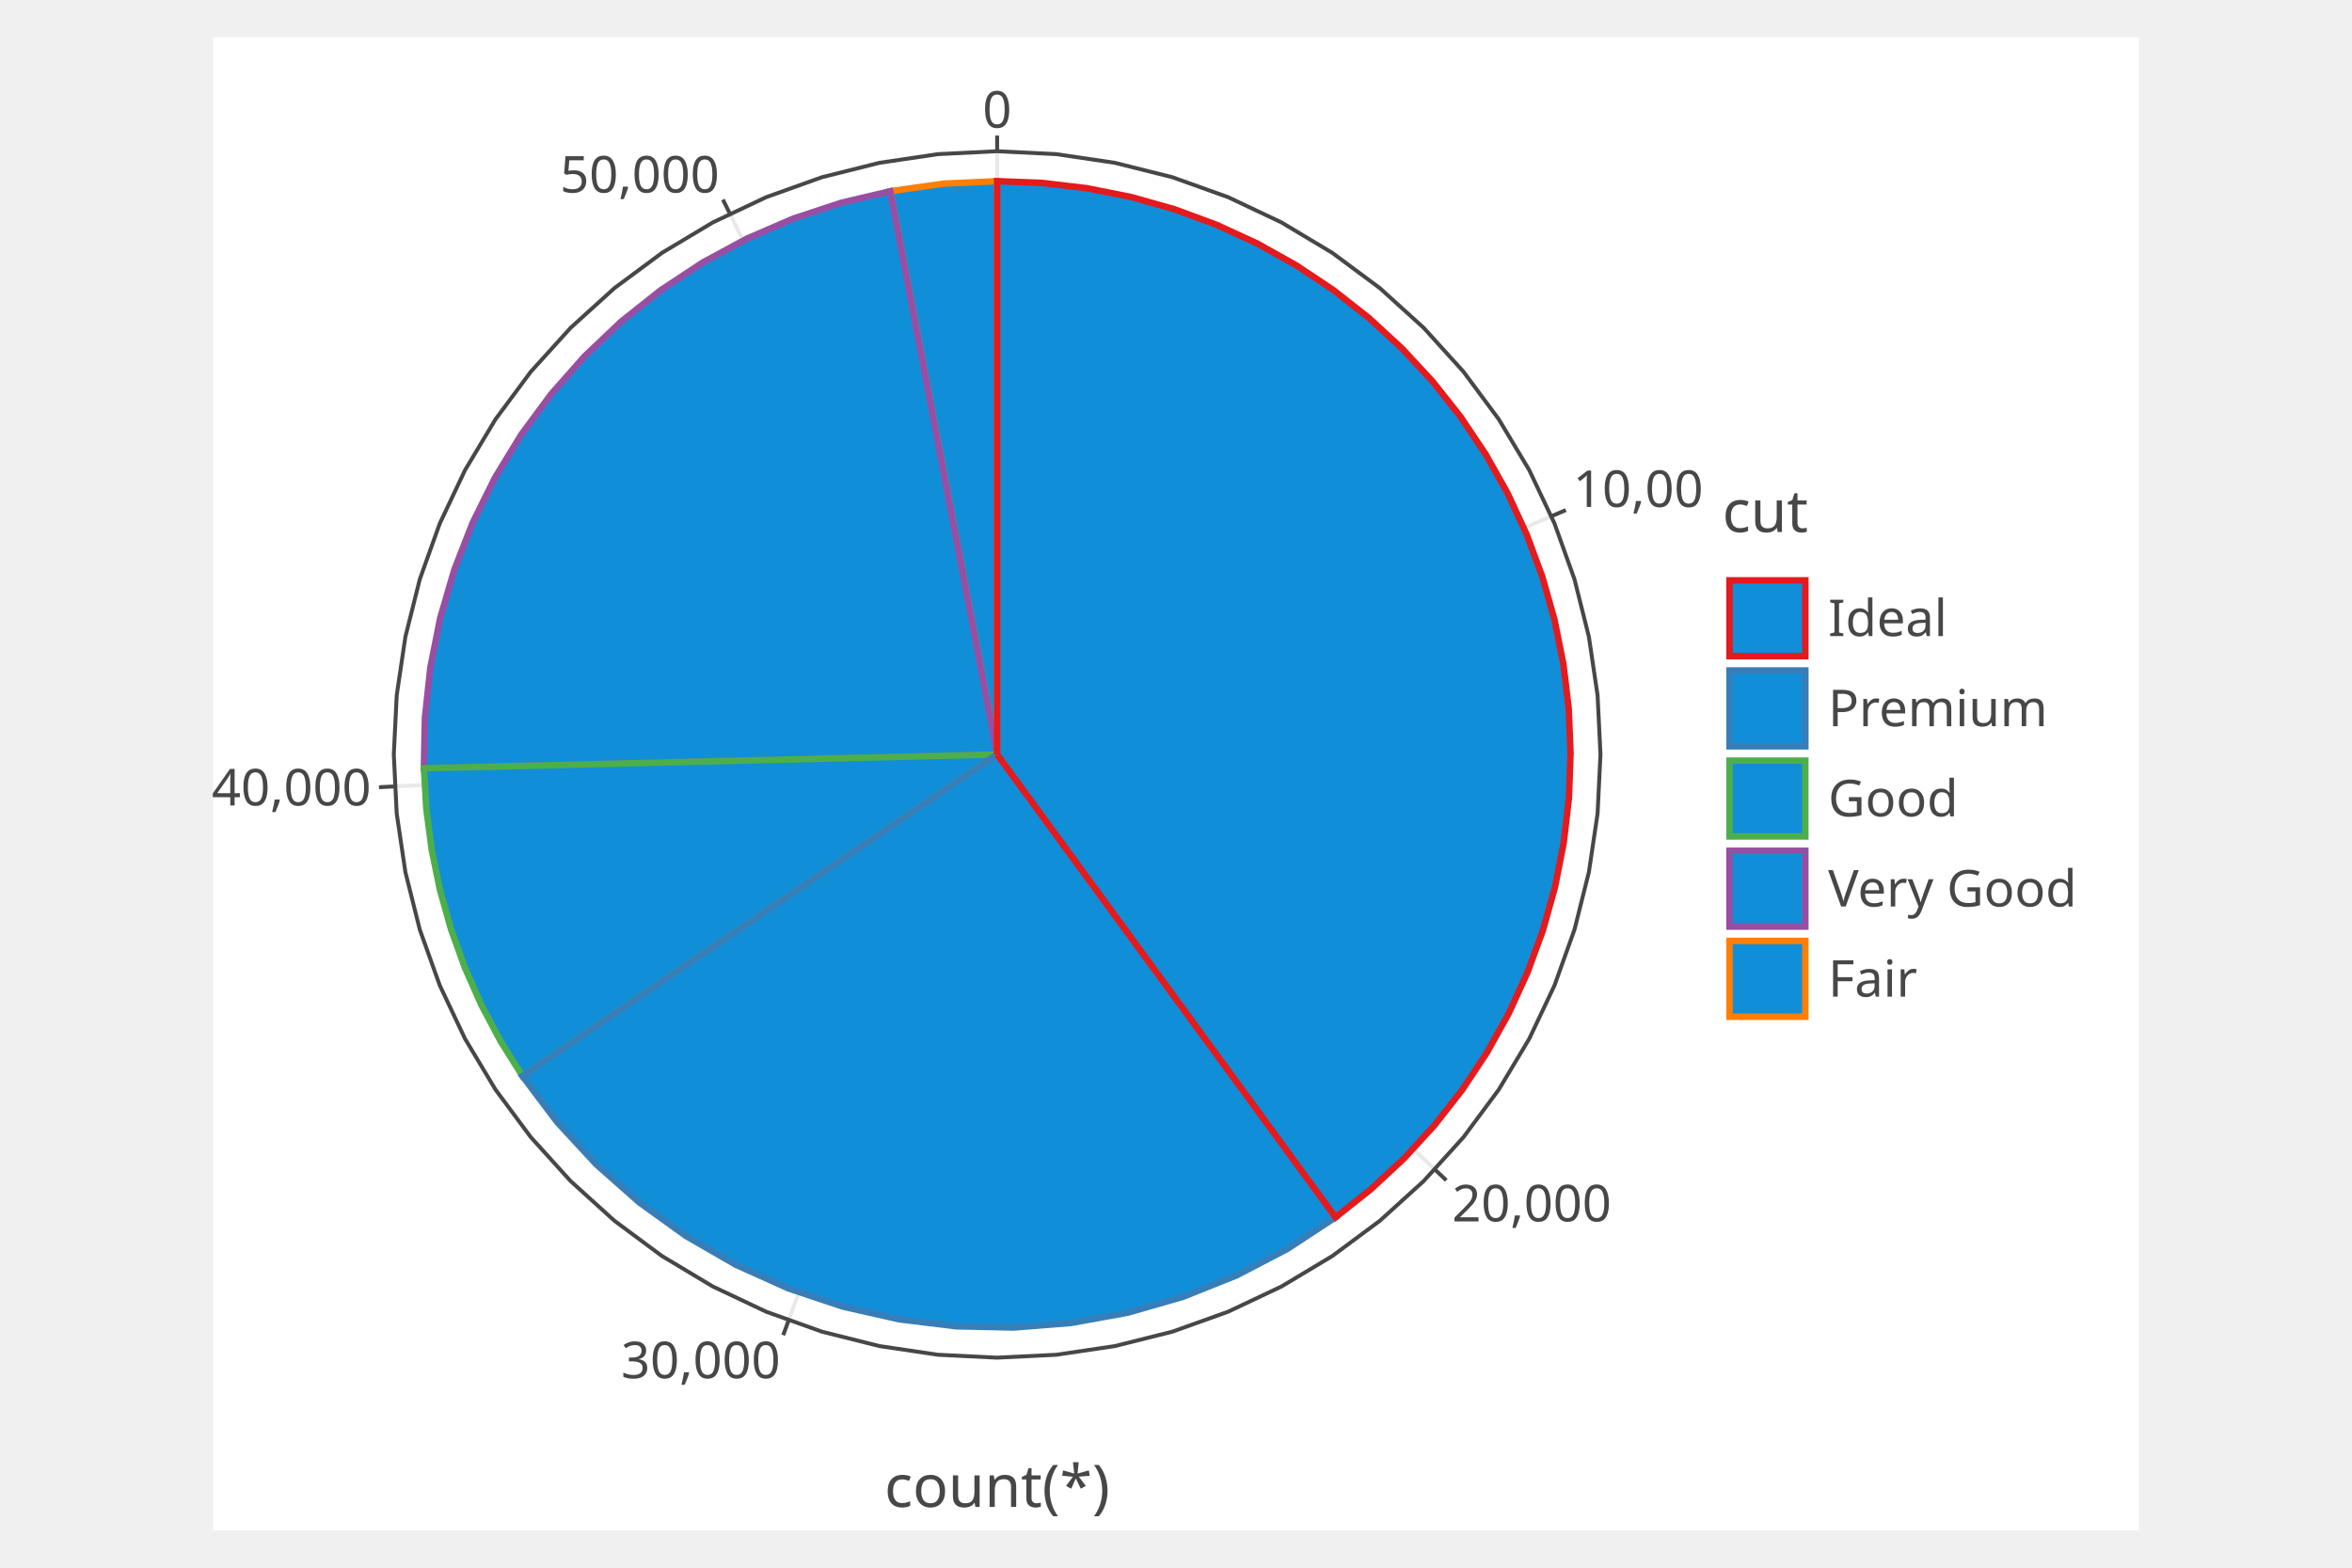
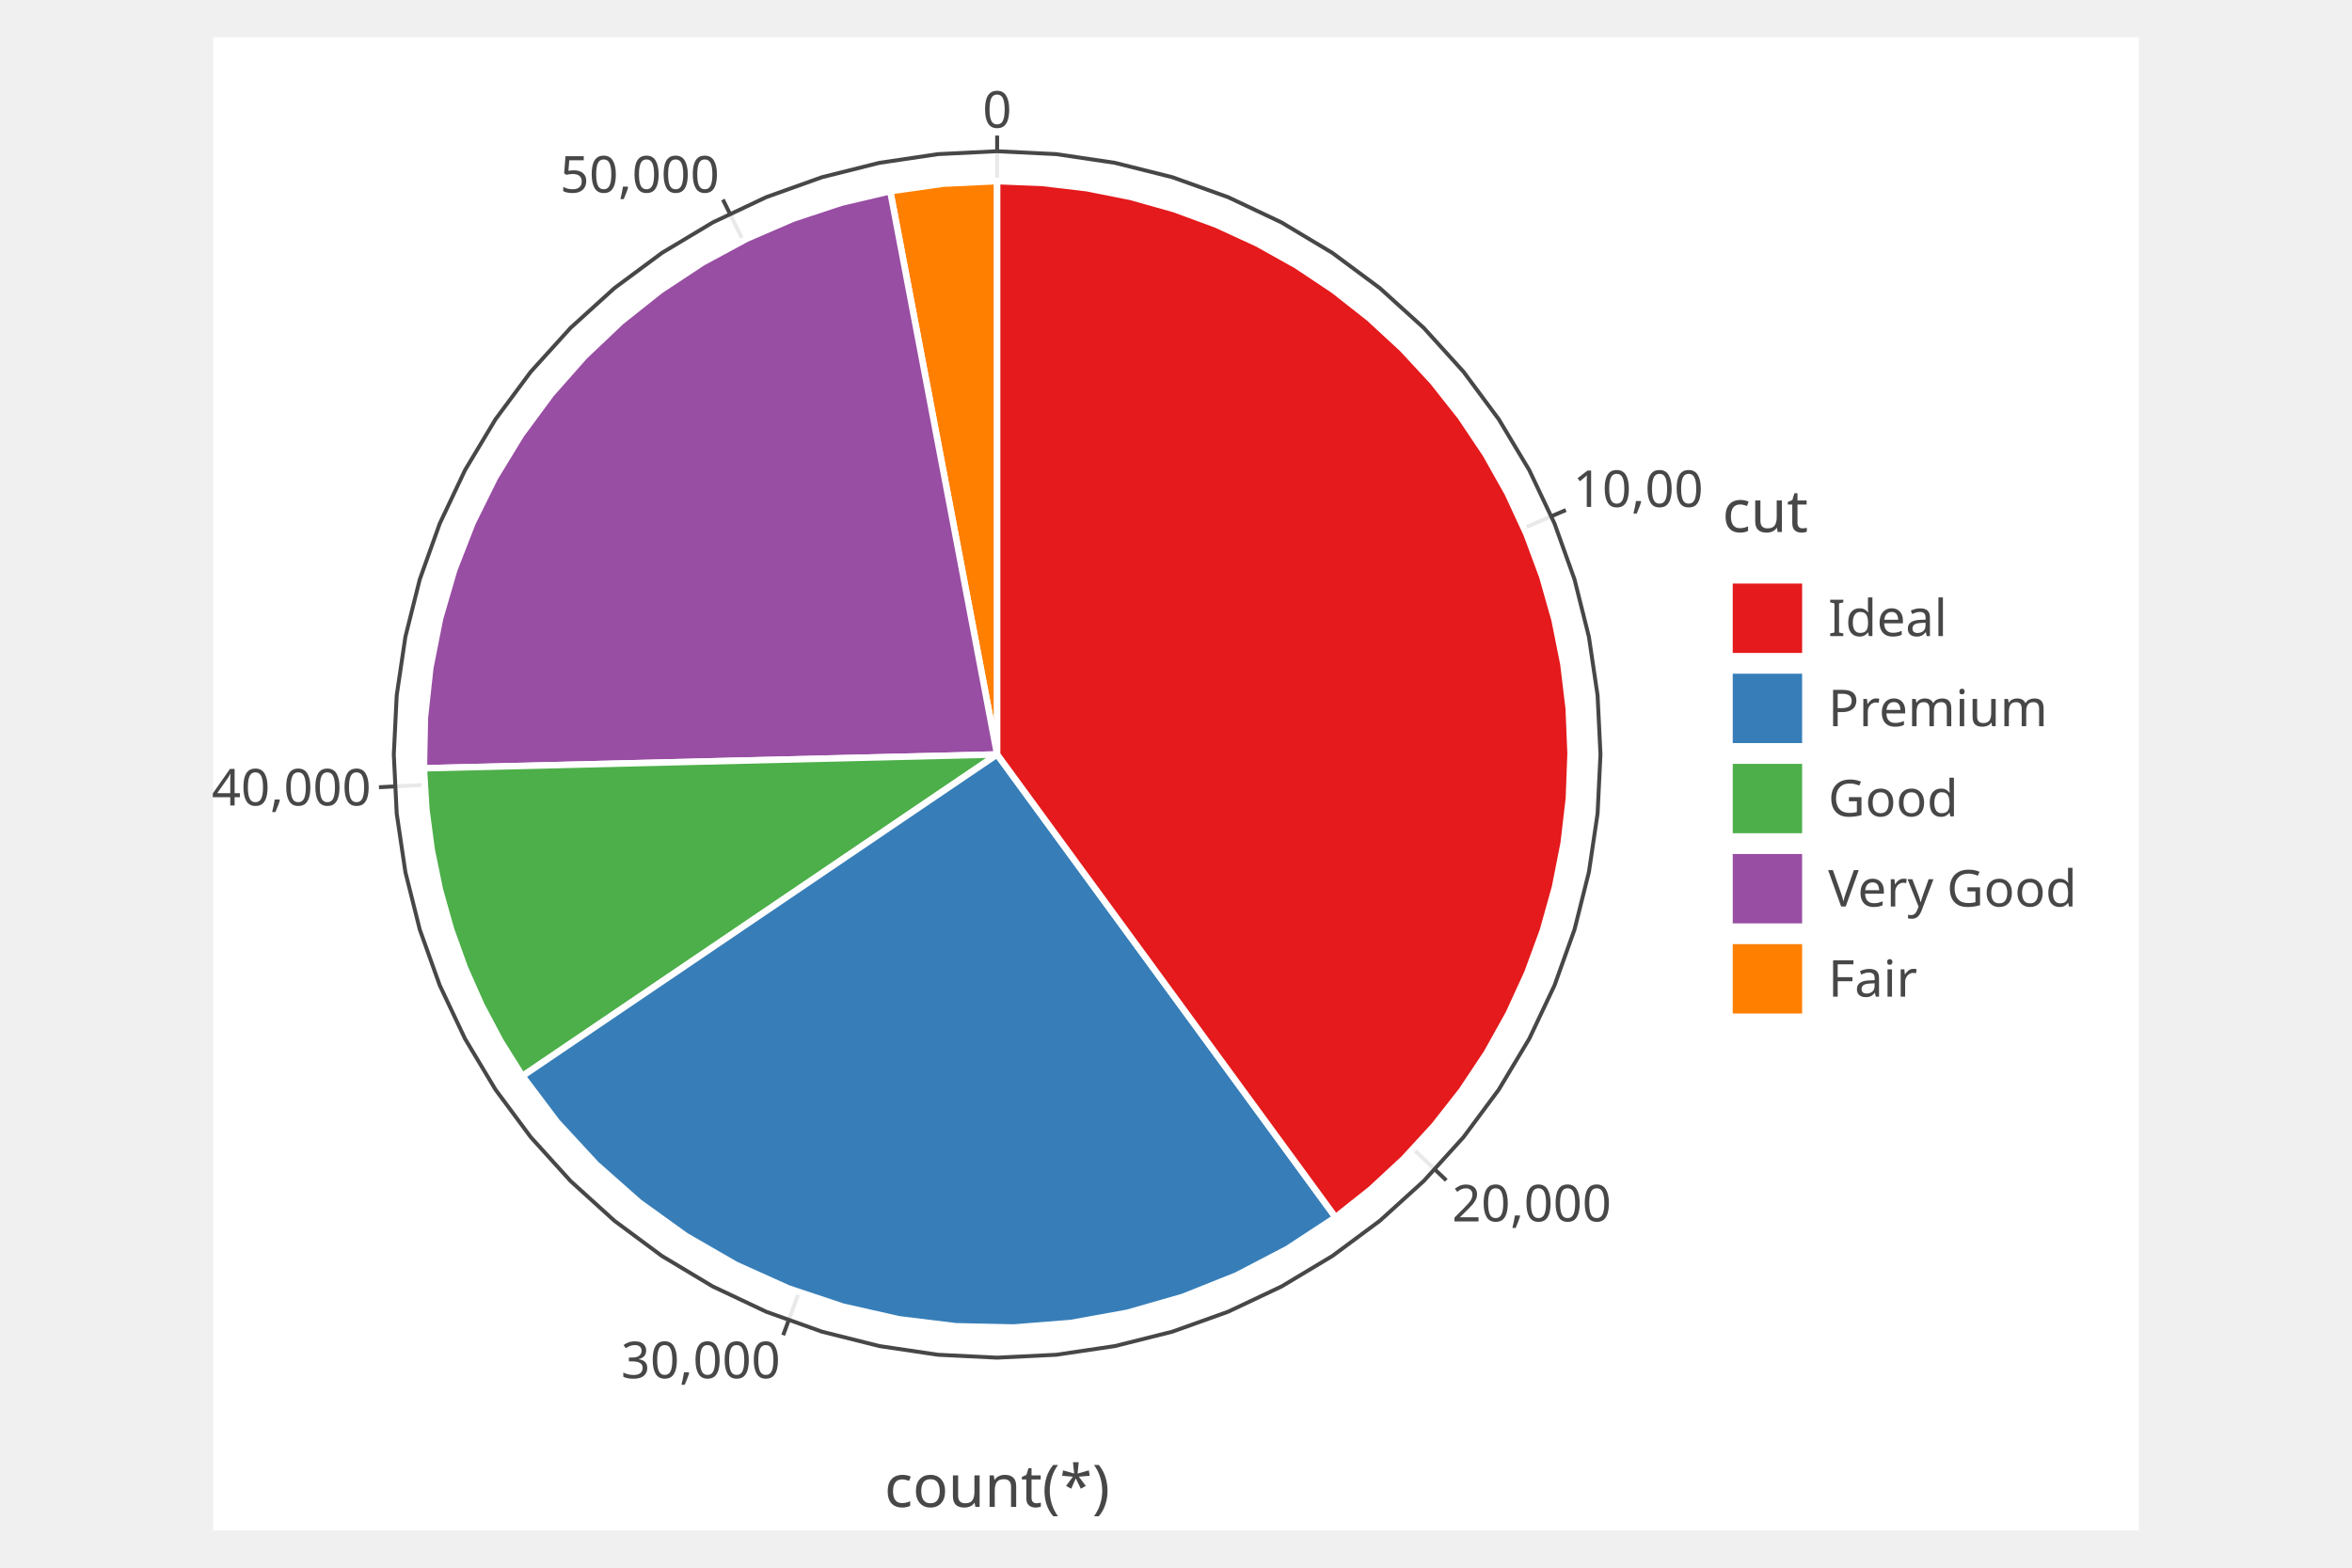
<svg xmlns="http://www.w3.org/2000/svg" display="block" class="plt-container" width="600.0" height="400.0">
  <style type="text/css">
  .plt-container {
   font-family: sans-serif;
   user-select: none;
   -webkit-user-select: none;
   -moz-user-select: none;
   -ms-user-select: none;
}
text {
   text-rendering: optimizeLegibility;
}
#__id0__ .plot-title {
fill:#474747;
font-weight: normal;
font-style: normal;
font-family: sans-serif;
font-size: 16.0px;

}
#__id0__ .plot-subtitle {
fill:#474747;
font-weight: normal;
font-style: normal;
font-family: sans-serif;
font-size: 15.0px;

}
#__id0__ .plot-caption {
fill:#474747;
font-weight: normal;
font-style: normal;
font-family: sans-serif;
font-size: 13.0px;

}
#__id0__ .plot-tag {
fill:#474747;
font-weight: normal;
font-style: normal;
font-family: sans-serif;
font-size: 16.0px;

}
#__id0__ .hyperlink-element {
fill:#118ed8;
font-weight: normal;
font-style: normal;

}
#__id0__ .legend-title {
fill:#474747;
font-weight: normal;
font-style: normal;
font-family: sans-serif;
font-size: 15.0px;

}
#__id0__ .legend-item {
fill:#474747;
font-weight: normal;
font-style: normal;
font-family: sans-serif;
font-size: 13.0px;

}
#__id0__ .axis-title-x {
fill:#474747;
font-weight: normal;
font-style: normal;
font-family: sans-serif;
font-size: 15.0px;

}
#__id0__ .axis-text-x {
fill:#474747;
font-weight: normal;
font-style: normal;
font-family: sans-serif;
font-size: 13.0px;

}
#__id2__ .axis-tooltip-text-x {
fill:#ffffff;
font-weight: normal;
font-style: normal;
font-family: sans-serif;
font-size: 13.0px;

}
#__id0__ .axis-title-y {
fill:#474747;
font-weight: normal;
font-style: normal;
font-family: sans-serif;
font-size: 15.0px;

}
#__id0__ .axis-text-y {
fill:#474747;
font-weight: normal;
font-style: normal;
font-family: sans-serif;
font-size: 13.0px;

}
#__id2__ .axis-tooltip-text-y {
fill:#ffffff;
font-weight: normal;
font-style: normal;
font-family: sans-serif;
font-size: 13.0px;

}
#__id0__ .facet-strip-text-x {
fill:#474747;
font-weight: normal;
font-style: normal;
font-family: sans-serif;
font-size: 13.0px;

}
#__id0__ .facet-strip-text-y {
fill:#474747;
font-weight: normal;
font-style: normal;
font-family: sans-serif;
font-size: 13.0px;

}
#__id2__ .tooltip-text {
fill:#474747;
font-weight: normal;
font-style: normal;
font-family: sans-serif;
font-size: 13.0px;

}
#__id2__ .tooltip-title {
fill:#474747;
font-weight: bold;
font-style: normal;
font-family: sans-serif;
font-size: 13.0px;

}
#__id2__ .tooltip-label {
fill:#474747;
font-weight: bold;
font-style: normal;
font-family: sans-serif;
font-size: 13.0px;

}

  </style>
  <g id="__id0__">
    <path fill-rule="evenodd" fill="rgb(255,255,255)" fill-opacity="1.0" d="M54.373 9.5 L54.373 390.5 L545.627 390.5 L545.627 9.5 Z">
    </path>
    <g transform="translate(75.37332 15.5 ) ">
      <g>
        <g transform="translate(2.0 0.0 ) ">
          <g>
            <line x1="177.0" y1="177.0" x2="177.0" y2="23.087" stroke="rgb(233,233,233)" stroke-opacity="1.0" stroke-width="1.0" fill="none">
            </line>
            <line x1="177.0" y1="177.0" x2="318.404" y2="116.221" stroke="rgb(233,233,233)" stroke-opacity="1.0" stroke-width="1.0" fill="none">
            </line>
            <line x1="177.0" y1="177.0" x2="288.679" y2="282.911" stroke="rgb(233,233,233)" stroke-opacity="1.0" stroke-width="1.0" fill="none">
            </line>
            <line x1="177.0" y1="177.0" x2="123.797" y2="321.425" stroke="rgb(233,233,233)" stroke-opacity="1.0" stroke-width="1.0" fill="none">
            </line>
            <line x1="177.0" y1="177.0" x2="23.303" y2="185.154" stroke="rgb(233,233,233)" stroke-opacity="1.0" stroke-width="1.0" fill="none">
            </line>
            <line x1="177.0" y1="177.0" x2="108.815" y2="39.014" stroke="rgb(233,233,233)" stroke-opacity="1.0" stroke-width="1.0" fill="none">
            </line>
          </g>
        </g>
        <g transform="translate(2.0 0.0 ) ">
          <g>
            <path d="M177.0 103.86 L184.169 104.212 L191.269 105.265 L198.232 107.009 L204.99 109.427 L211.478 112.496 L217.635 116.186 L223.4 120.462 L228.718 125.282 L233.538 130.6 L237.814 136.365 L241.504 142.522 L244.573 149.01 L246.991 155.768 L248.735 162.731 L249.788 169.831 L250.14 177.0 L249.788 184.169 L248.735 191.269 L246.991 198.232 L244.573 204.99 L241.504 211.478 L237.814 217.635 L233.538 223.4 L228.718 228.718 L223.4 233.538 L217.635 237.814 L211.478 241.504 L204.99 244.573 L198.232 246.991 L191.269 248.735 L184.169 249.788 L177.0 250.14 L169.831 249.788 L162.731 248.735 L155.768 246.991 L149.01 244.573 L142.522 241.504 L136.365 237.814 L130.6 233.538 L125.282 228.718 L120.462 223.4 L116.186 217.635 L112.496 211.478 L109.427 204.99 L107.009 198.232 L105.265 191.269 L104.212 184.169 L103.86 177.0 L104.212 169.831 L105.265 162.731 L107.009 155.768 L109.427 149.01 L112.496 142.522 L116.186 136.365 L120.462 130.6 L125.282 125.282 L130.6 120.462 L136.365 116.186 L142.522 112.496 L149.01 109.427 L155.768 107.009 L162.731 105.265 L169.831 104.212 L177.0 103.86 " stroke="rgb(233,233,233)" stroke-opacity="1.0" stroke-width="1.0" fill="none">
            </path>
          </g>
        </g>
      </g>
      <g clip-path="url(#__id1__)" clip-circle-jfx="[rect (25.087, 23.087), (307.826, 307.826)]">
        <g transform="translate(2.0 0.0 ) ">
          <g>
            <g buffered-rendering="static">
-               <path d="M177.0 177.0 L163.363 105.142 L149.727 33.284 L163.303 31.362 L177 30.719 L177.0 103.86 L177.0 177.0 L177.0 177.0 " stroke="rgb(255,127,0)" stroke-opacity="1.0" fill="rgb(17,142,216)" fill-opacity="1.0" stroke-width="1.65">
-               </path>
-               <path d="M177.0 177.0 L103.881 178.763 L30.762 180.527 L31.017 167.667 L32.401 154.878 L34.904 142.261 L38.505 129.913 L43.177 117.929 L48.883 106.401 L55.58 95.419 L63.217 85.068 L71.732 75.428 L81.062 66.573 L91.134 58.572 L101.869 51.487 L113.186 45.372 L124.995 40.275 L137.207 36.235 L149.727 33.284 L163.363 105.142 L177.0 177.0 L177.0 177.0 " stroke="rgb(152,78,163)" stroke-opacity="1.0" fill="rgb(17,142,216)" fill-opacity="1.0" stroke-width="1.65">
-               </path>
-               <path d="M177.0 177.0 L116.453 218.031 L55.906 259.063 L50.357 250.211 L45.455 240.985 L41.224 231.433 L37.685 221.603 L34.857 211.546 L32.754 201.313 L31.386 190.955 L30.762 180.527 L103.881 178.763 L177.0 177.0 L177.0 177.0 " stroke="rgb(77,175,74)" stroke-opacity="1.0" fill="rgb(17,142,216)" fill-opacity="1.0" stroke-width="1.65">
-               </path>
-               <path d="M177.0 177.0 L220.163 236.046 L263.326 295.093 L251.054 303.151 L238.037 309.938 L224.405 315.387 L210.295 319.442 L195.85 322.061 L181.215 323.22 L166.537 322.906 L151.965 321.123 L137.645 317.888 L123.722 313.233 L110.335 307.207 L97.619 299.869 L85.703 291.294 L74.707 281.567 L64.741 270.787 L55.906 259.063 L116.453 218.031 L177.0 177.0 L177.0 177.0 " stroke="rgb(55,126,184)" stroke-opacity="1.0" fill="rgb(17,142,216)" fill-opacity="1.0" stroke-width="1.65">
-               </path>
-               <path d="M177.0 177.0 L177.0 103.86 L177.0 30.719 L188.464 31.169 L199.857 32.516 L211.11 34.751 L222.153 37.862 L232.918 41.829 L243.339 46.626 L253.352 52.226 L262.896 58.594 L271.911 65.689 L280.342 73.47 L288.138 81.887 L295.25 90.889 L301.635 100.421 L307.253 110.424 L312.069 120.836 L316.056 131.594 L319.186 142.631 L321.442 153.88 L322.81 165.271 L323.281 176.734 L322.852 188.198 L321.526 199.594 L319.31 210.851 L316.22 221.899 L312.273 232.672 L307.494 243.102 L301.912 253.125 L295.563 262.68 L288.483 271.708 L280.718 280.154 L272.315 287.964 L263.326 295.093 L220.163 236.046 L177.0 177.0 L177.0 177.0 " stroke="rgb(228,26,28)" stroke-opacity="1.0" fill="rgb(17,142,216)" fill-opacity="1.0" stroke-width="1.65">
+               <path d="M177.0 177.0 L163.363 105.142 L149.727 33.284 L163.303 31.362 L177 30.719 L177.0 103.86 L177.0 177.0 L177.0 177.0 " stroke="rgb(255,255,255)" stroke-opacity="1.0" fill="rgb(255,127,0)" fill-opacity="1.0" stroke-width="1.65">
+               </path>
+               <path d="M177.0 177.0 L103.881 178.763 L30.762 180.527 L31.017 167.667 L32.401 154.878 L34.904 142.261 L38.505 129.913 L43.177 117.929 L48.883 106.401 L55.58 95.419 L63.217 85.068 L71.732 75.428 L81.062 66.573 L91.134 58.572 L101.869 51.487 L113.186 45.372 L124.995 40.275 L137.207 36.235 L149.727 33.284 L163.363 105.142 L177.0 177.0 L177.0 177.0 " stroke="rgb(255,255,255)" stroke-opacity="1.0" fill="rgb(152,78,163)" fill-opacity="1.0" stroke-width="1.65">
+               </path>
+               <path d="M177.0 177.0 L116.453 218.031 L55.906 259.063 L50.357 250.211 L45.455 240.985 L41.224 231.433 L37.685 221.603 L34.857 211.546 L32.754 201.313 L31.386 190.955 L30.762 180.527 L103.881 178.763 L177.0 177.0 L177.0 177.0 " stroke="rgb(255,255,255)" stroke-opacity="1.0" fill="rgb(77,175,74)" fill-opacity="1.0" stroke-width="1.65">
+               </path>
+               <path d="M177.0 177.0 L220.163 236.046 L263.326 295.093 L251.054 303.151 L238.037 309.938 L224.405 315.387 L210.295 319.442 L195.85 322.061 L181.215 323.22 L166.537 322.906 L151.965 321.123 L137.645 317.888 L123.722 313.233 L110.335 307.207 L97.619 299.869 L85.703 291.294 L74.707 281.567 L64.741 270.787 L55.906 259.063 L116.453 218.031 L177.0 177.0 L177.0 177.0 " stroke="rgb(255,255,255)" stroke-opacity="1.0" fill="rgb(55,126,184)" fill-opacity="1.0" stroke-width="1.65">
+               </path>
+               <path d="M177.0 177.0 L177.0 103.86 L177.0 30.719 L188.464 31.169 L199.857 32.516 L211.11 34.751 L222.153 37.862 L232.918 41.829 L243.339 46.626 L253.352 52.226 L262.896 58.594 L271.911 65.689 L280.342 73.47 L288.138 81.887 L295.25 90.889 L301.635 100.421 L307.253 110.424 L312.069 120.836 L316.056 131.594 L319.186 142.631 L321.442 153.88 L322.81 165.271 L323.281 176.734 L322.852 188.198 L321.526 199.594 L319.31 210.851 L316.22 221.899 L312.273 232.672 L307.494 243.102 L301.912 253.125 L295.563 262.68 L288.483 271.708 L280.718 280.154 L272.315 287.964 L263.326 295.093 L220.163 236.046 L177.0 177.0 L177.0 177.0 " stroke="rgb(255,255,255)" stroke-opacity="1.0" fill="rgb(228,26,28)" fill-opacity="1.0" stroke-width="1.65">
              </path>
            </g>
          </g>
        </g>
        <defs>
          <clipPath id="__id1__">
            <circle cx="179.0" cy="177.0" r="153.913">
            </circle>
          </clipPath>
        </defs>
      </g>
      <g>
        <g pointer-events="none" transform="translate(2.0 0.0 ) ">
          <line stroke-width="1.0" stroke="rgb(71,71,71)" stroke-opacity="1.0" x2="177.0" y2="19.087" x1="177.0" y1="23.087">
          </line>
          <g transform="translate(177.0 17.08696 ) ">
            <text style="font-size:13.0px;" y="0.0" class="axis-text-x" text-anchor="middle">
              <tspan>0</tspan>
            </text>
          </g>
          <line stroke-width="1.0" stroke="rgb(71,71,71)" stroke-opacity="1.0" x2="322.079" y2="114.642" x1="318.404" y1="116.221">
          </line>
          <g transform="translate(323.9166 113.8518 ) ">
            <text style="font-size:13.0px;" y="0.0" class="axis-text-x">
              <tspan>10,000</tspan>
            </text>
          </g>
          <line stroke-width="1.0" stroke="rgb(71,71,71)" stroke-opacity="1.0" x2="291.581" y2="285.663" x1="288.679" y1="282.911">
          </line>
          <g transform="translate(293.0321 287.0397 ) ">
            <text style="font-size:13.0px;" y="0.0" class="axis-text-x" dy="0.7em">
              <tspan>20,000</tspan>
            </text>
          </g>
          <line stroke-width="1.0" stroke="rgb(71,71,71)" stroke-opacity="1.0" x2="122.415" y2="325.179" x1="123.797" y1="321.425">
          </line>
          <g transform="translate(121.7235 327.0556 ) ">
            <text style="font-size:13.0px;" y="0.0" class="axis-text-x" text-anchor="end" dy="0.7em">
              <tspan>30,000</tspan>
            </text>
          </g>
          <line stroke-width="1.0" stroke="rgb(71,71,71)" stroke-opacity="1.0" x2="19.309" y2="185.366" x1="23.303" y1="185.154">
          </line>
          <g transform="translate(17.31151 185.4715 ) ">
            <text style="font-size:13.0px;" y="0.0" class="axis-text-x" text-anchor="end" dy="0.35em">
              <tspan>40,000</tspan>
            </text>
          </g>
          <line stroke-width="1.0" stroke="rgb(71,71,71)" stroke-opacity="1.0" x2="107.043" y2="35.428" x1="108.815" y1="39.014">
          </line>
          <g transform="translate(106.1574 33.63504 ) ">
            <text style="font-size:13.0px;" y="0.0" class="axis-text-x" text-anchor="end">
              <tspan>50,000</tspan>
            </text>
          </g>
          <path d="M177.0 23.087 L192.086 23.828 L207.027 26.044 L221.679 29.714 L235.9 34.803 L249.554 41.261 L262.51 49.026 L274.641 58.024 L285.833 68.167 L295.976 79.359 L304.974 91.49 L312.739 104.446 L319.197 118.1 L324.286 132.321 L327.956 146.973 L330.172 161.914 L330.913 177.0 L330.172 192.086 L327.956 207.027 L324.286 221.679 L319.197 235.9 L312.739 249.554 L304.974 262.51 L295.976 274.641 L285.833 285.833 L274.641 295.976 L262.51 304.974 L249.554 312.739 L235.9 319.197 L221.679 324.286 L207.027 327.956 L192.086 330.172 L177.0 330.913 L161.914 330.172 L146.973 327.956 L132.321 324.286 L118.1 319.197 L104.446 312.739 L91.49 304.974 L79.359 295.976 L68.167 285.833 L58.024 274.641 L49.026 262.51 L41.261 249.554 L34.803 235.9 L29.714 221.679 L26.044 207.027 L23.828 192.086 L23.087 177 L23.828 161.914 L26.044 146.973 L29.714 132.321 L34.803 118.1 L41.261 104.446 L49.026 91.49 L58.024 79.359 L68.167 68.167 L79.359 58.024 L91.49 49.026 L104.446 41.261 L118.1 34.803 L132.321 29.714 L146.973 26.044 L161.914 23.828 L177 23.087 " stroke-width="1.0" stroke="rgb(71,71,71)" stroke-opacity="1.0" fill="rgb(0,0,0)" fill-opacity="0.0">
          </path>
        </g>
        <g pointer-events="none" transform="translate(2.0 0.0 ) ">
          <g transform="translate(-2.0 103.8595 ) ">
          </g>
        </g>
      </g>
    </g>
    <g transform="translate(69.37332 192.5 ) rotate(-90.0 ) ">
    </g>
    <g transform="translate(254.3733 384.5 ) ">
      <text style="font-size:15.0px;" y="0.0" class="axis-title-x" text-anchor="middle">
        <tspan>count(*)</tspan>
      </text>
    </g>
    <g transform="translate(434.3733 118.75 ) ">
      <rect x="0.0" y="0.0" height="147.5" width="108.253" stroke="rgb(71,71,71)" stroke-opacity="1.0" stroke-width="0.0" fill="rgb(255,255,255)" fill-opacity="1.0">
      </rect>
      <g transform="translate(5.0 5.0 ) ">
        <g transform="translate(0.0 12.0 ) ">
          <text style="font-size:15.0px;" y="0.0" class="legend-title">
            <tspan>cut</tspan>
          </text>
        </g>
        <g transform="translate(0.0 22.5 ) ">
          <g transform="">
            <g>
              <g transform="translate(1.0 1.0 ) ">
                <g>
-                   <rect x="0.825" y="0.825" height="19.35" width="19.35" stroke="rgb(228,26,28)" stroke-opacity="1.0" fill="rgb(17,142,216)" fill-opacity="1.0" stroke-width="1.65">
+                   <rect x="0.825" y="0.825" height="19.35" width="19.35" stroke="rgb(255,255,255)" stroke-opacity="1.0" fill="rgb(228,26,28)" fill-opacity="1.0" stroke-width="1.65">
                  </rect>
                </g>
              </g>
            </g>
            <g transform="translate(26.9903 11.5 ) ">
              <text style="font-size:13.0px;" y="0.0" class="legend-item" dy="0.35em">
                <tspan>Ideal</tspan>
              </text>
            </g>
          </g>
          <g transform="translate(0.0 23.0 ) ">
            <g>
              <g transform="translate(1.0 1.0 ) ">
                <g>
-                   <rect x="0.825" y="0.825" height="19.35" width="19.35" stroke="rgb(55,126,184)" stroke-opacity="1.0" fill="rgb(17,142,216)" fill-opacity="1.0" stroke-width="1.65">
+                   <rect x="0.825" y="0.825" height="19.35" width="19.35" stroke="rgb(255,255,255)" stroke-opacity="1.0" fill="rgb(55,126,184)" fill-opacity="1.0" stroke-width="1.65">
                  </rect>
                </g>
              </g>
            </g>
            <g transform="translate(26.9903 11.5 ) ">
              <text style="font-size:13.0px;" y="0.0" class="legend-item" dy="0.35em">
                <tspan>Premium</tspan>
              </text>
            </g>
          </g>
          <g transform="translate(0.0 46.0 ) ">
            <g>
              <g transform="translate(1.0 1.0 ) ">
                <g>
-                   <rect x="0.825" y="0.825" height="19.35" width="19.35" stroke="rgb(77,175,74)" stroke-opacity="1.0" fill="rgb(17,142,216)" fill-opacity="1.0" stroke-width="1.65">
+                   <rect x="0.825" y="0.825" height="19.35" width="19.35" stroke="rgb(255,255,255)" stroke-opacity="1.0" fill="rgb(77,175,74)" fill-opacity="1.0" stroke-width="1.65">
                  </rect>
                </g>
              </g>
            </g>
            <g transform="translate(26.9903 11.5 ) ">
              <text style="font-size:13.0px;" y="0.0" class="legend-item" dy="0.35em">
                <tspan>Good</tspan>
              </text>
            </g>
          </g>
          <g transform="translate(0.0 69.0 ) ">
            <g>
              <g transform="translate(1.0 1.0 ) ">
                <g>
-                   <rect x="0.825" y="0.825" height="19.35" width="19.35" stroke="rgb(152,78,163)" stroke-opacity="1.0" fill="rgb(17,142,216)" fill-opacity="1.0" stroke-width="1.65">
+                   <rect x="0.825" y="0.825" height="19.35" width="19.35" stroke="rgb(255,255,255)" stroke-opacity="1.0" fill="rgb(152,78,163)" fill-opacity="1.0" stroke-width="1.65">
                  </rect>
                </g>
              </g>
            </g>
            <g transform="translate(26.9903 11.5 ) ">
              <text style="font-size:13.0px;" y="0.0" class="legend-item" dy="0.35em">
                <tspan>Very Good</tspan>
              </text>
            </g>
          </g>
          <g transform="translate(0.0 92.0 ) ">
            <g>
              <g transform="translate(1.0 1.0 ) ">
                <g>
-                   <rect x="0.825" y="0.825" height="19.35" width="19.35" stroke="rgb(255,127,0)" stroke-opacity="1.0" fill="rgb(17,142,216)" fill-opacity="1.0" stroke-width="1.65">
+                   <rect x="0.825" y="0.825" height="19.35" width="19.35" stroke="rgb(255,255,255)" stroke-opacity="1.0" fill="rgb(255,127,0)" fill-opacity="1.0" stroke-width="1.65">
                  </rect>
                </g>
              </g>
            </g>
            <g transform="translate(26.9903 11.5 ) ">
              <text style="font-size:13.0px;" y="0.0" class="legend-item" dy="0.35em">
                <tspan>Fair</tspan>
              </text>
            </g>
          </g>
        </g>
      </g>
    </g>
    <path fill="rgb(0,0,0)" fill-opacity="0.0" stroke="rgb(71,71,71)" stroke-opacity="1.0" stroke-width="0.0" d="M54.373 9.5 L54.373 390.5 L545.627 390.5 L545.627 9.5 Z" pointer-events="none">
    </path>
  </g>
  <g id="__id2__">
  </g>
</svg>
